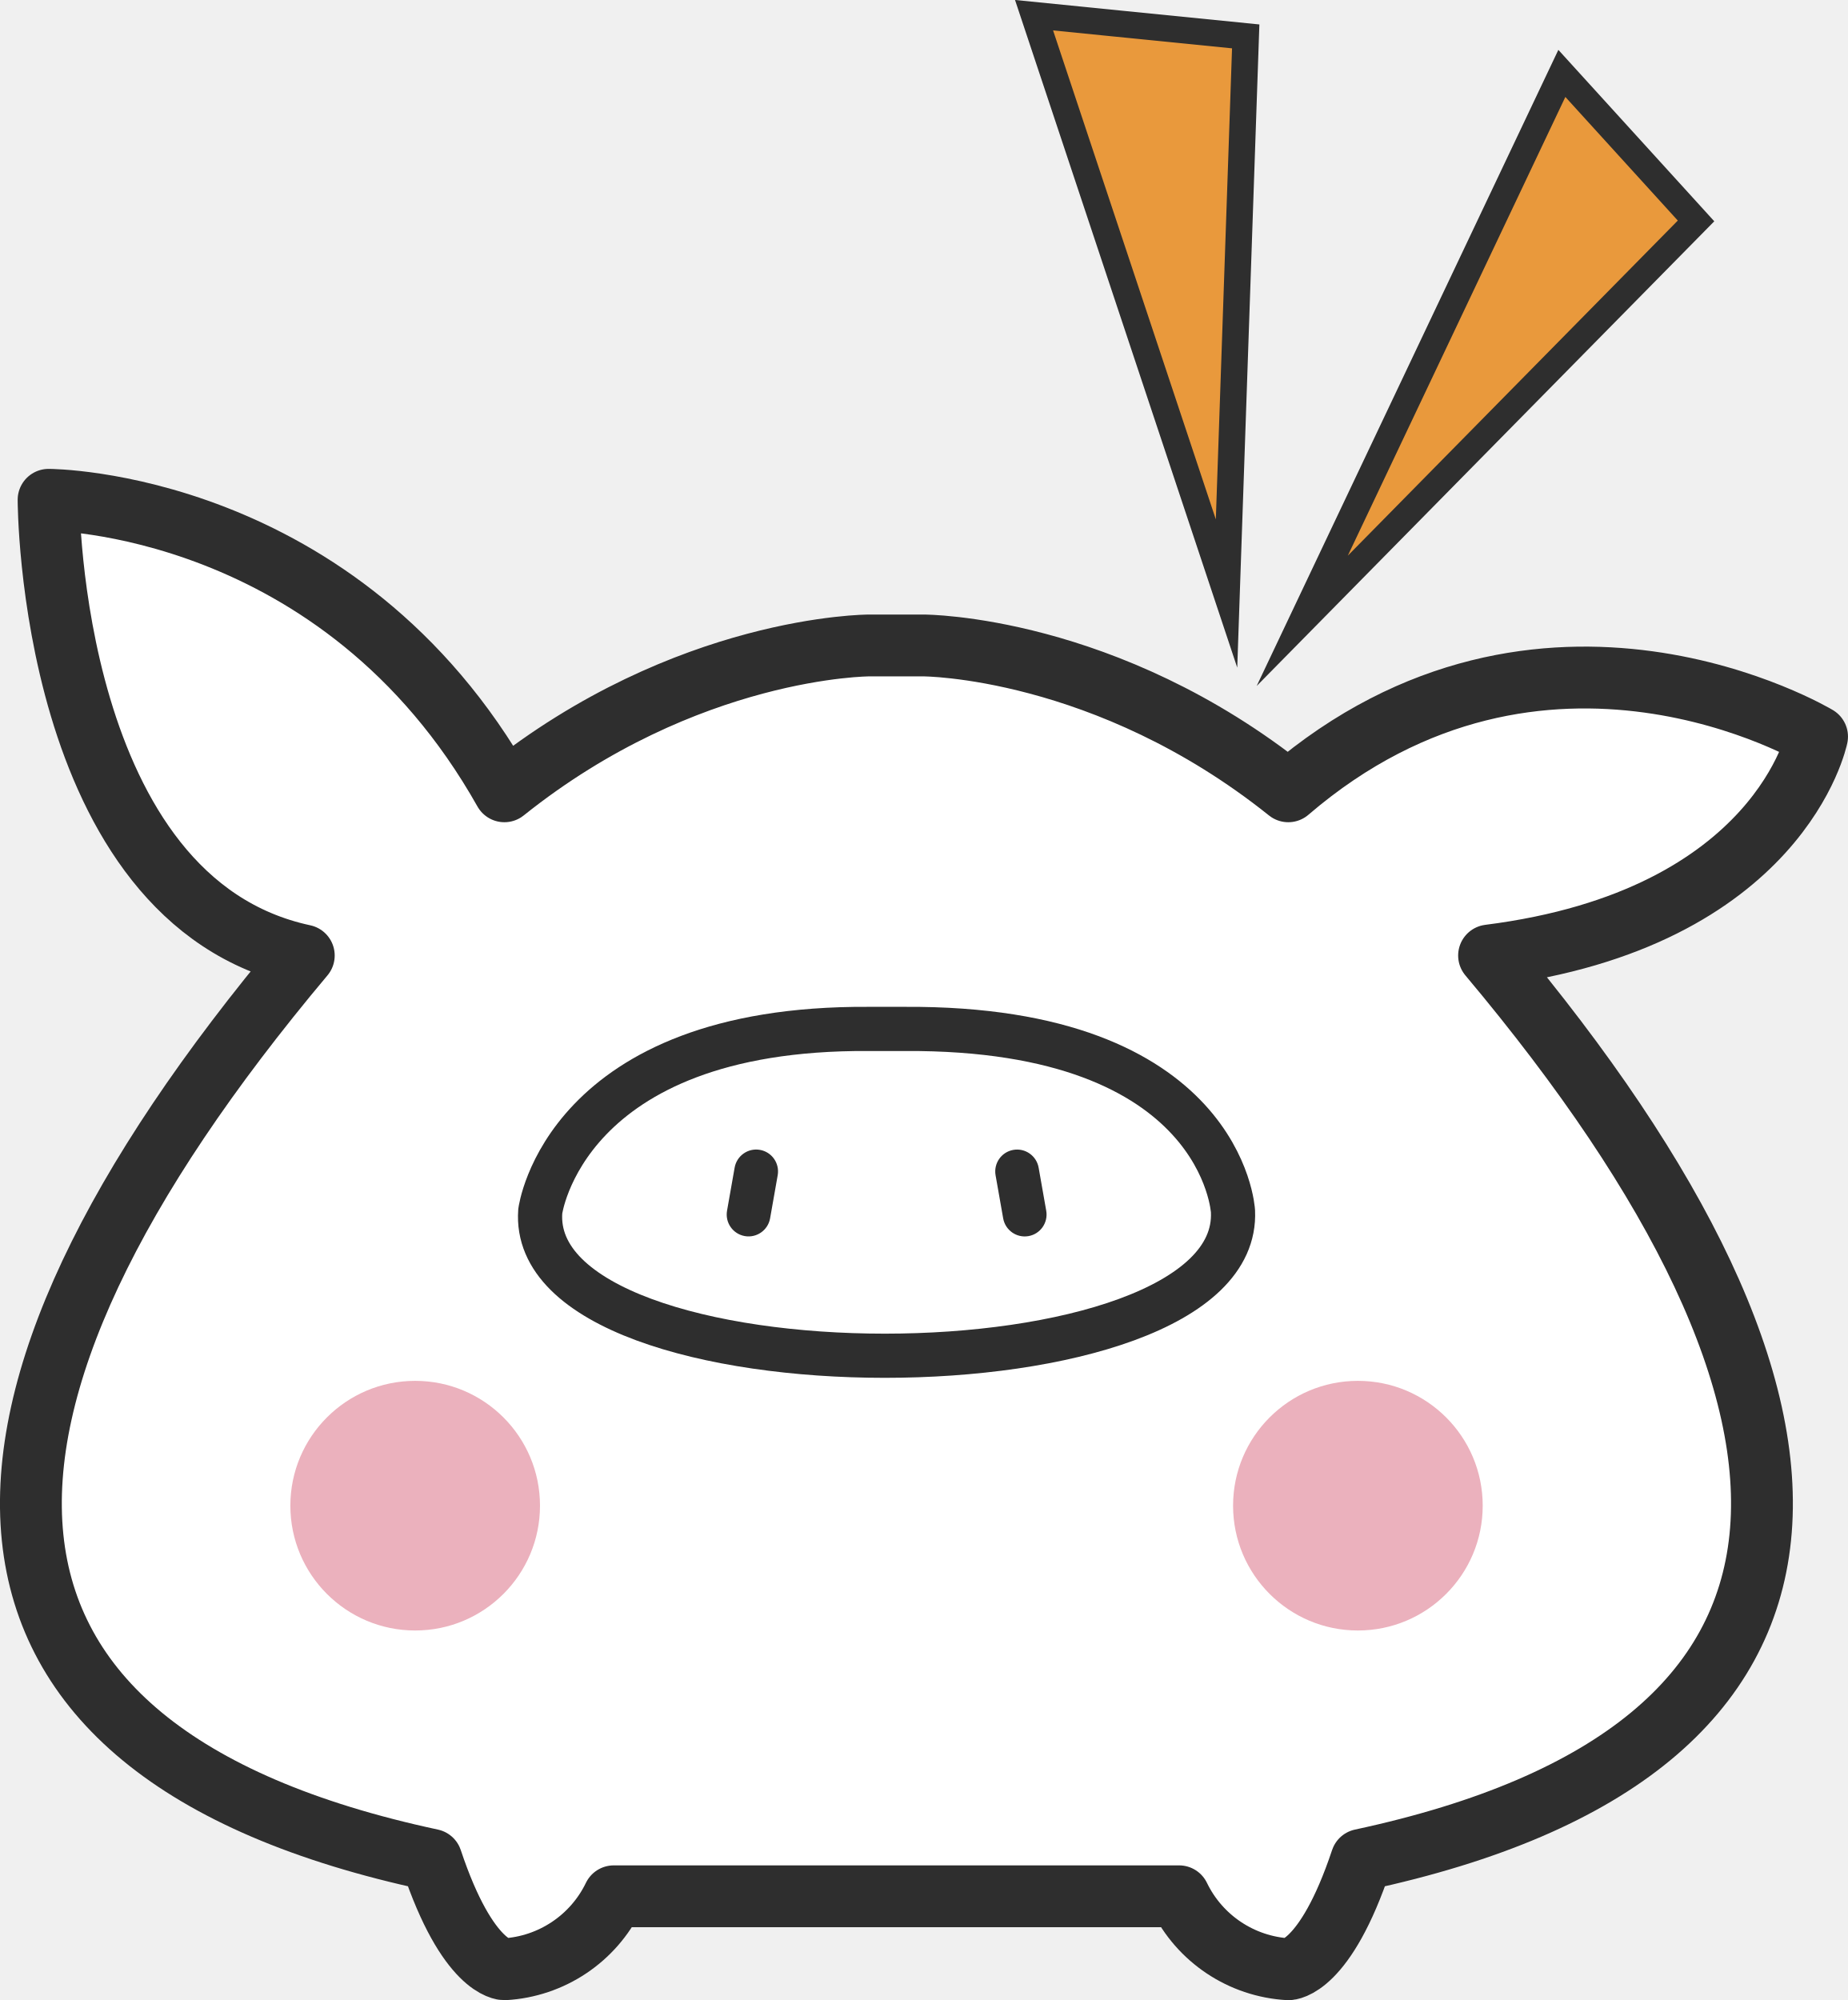
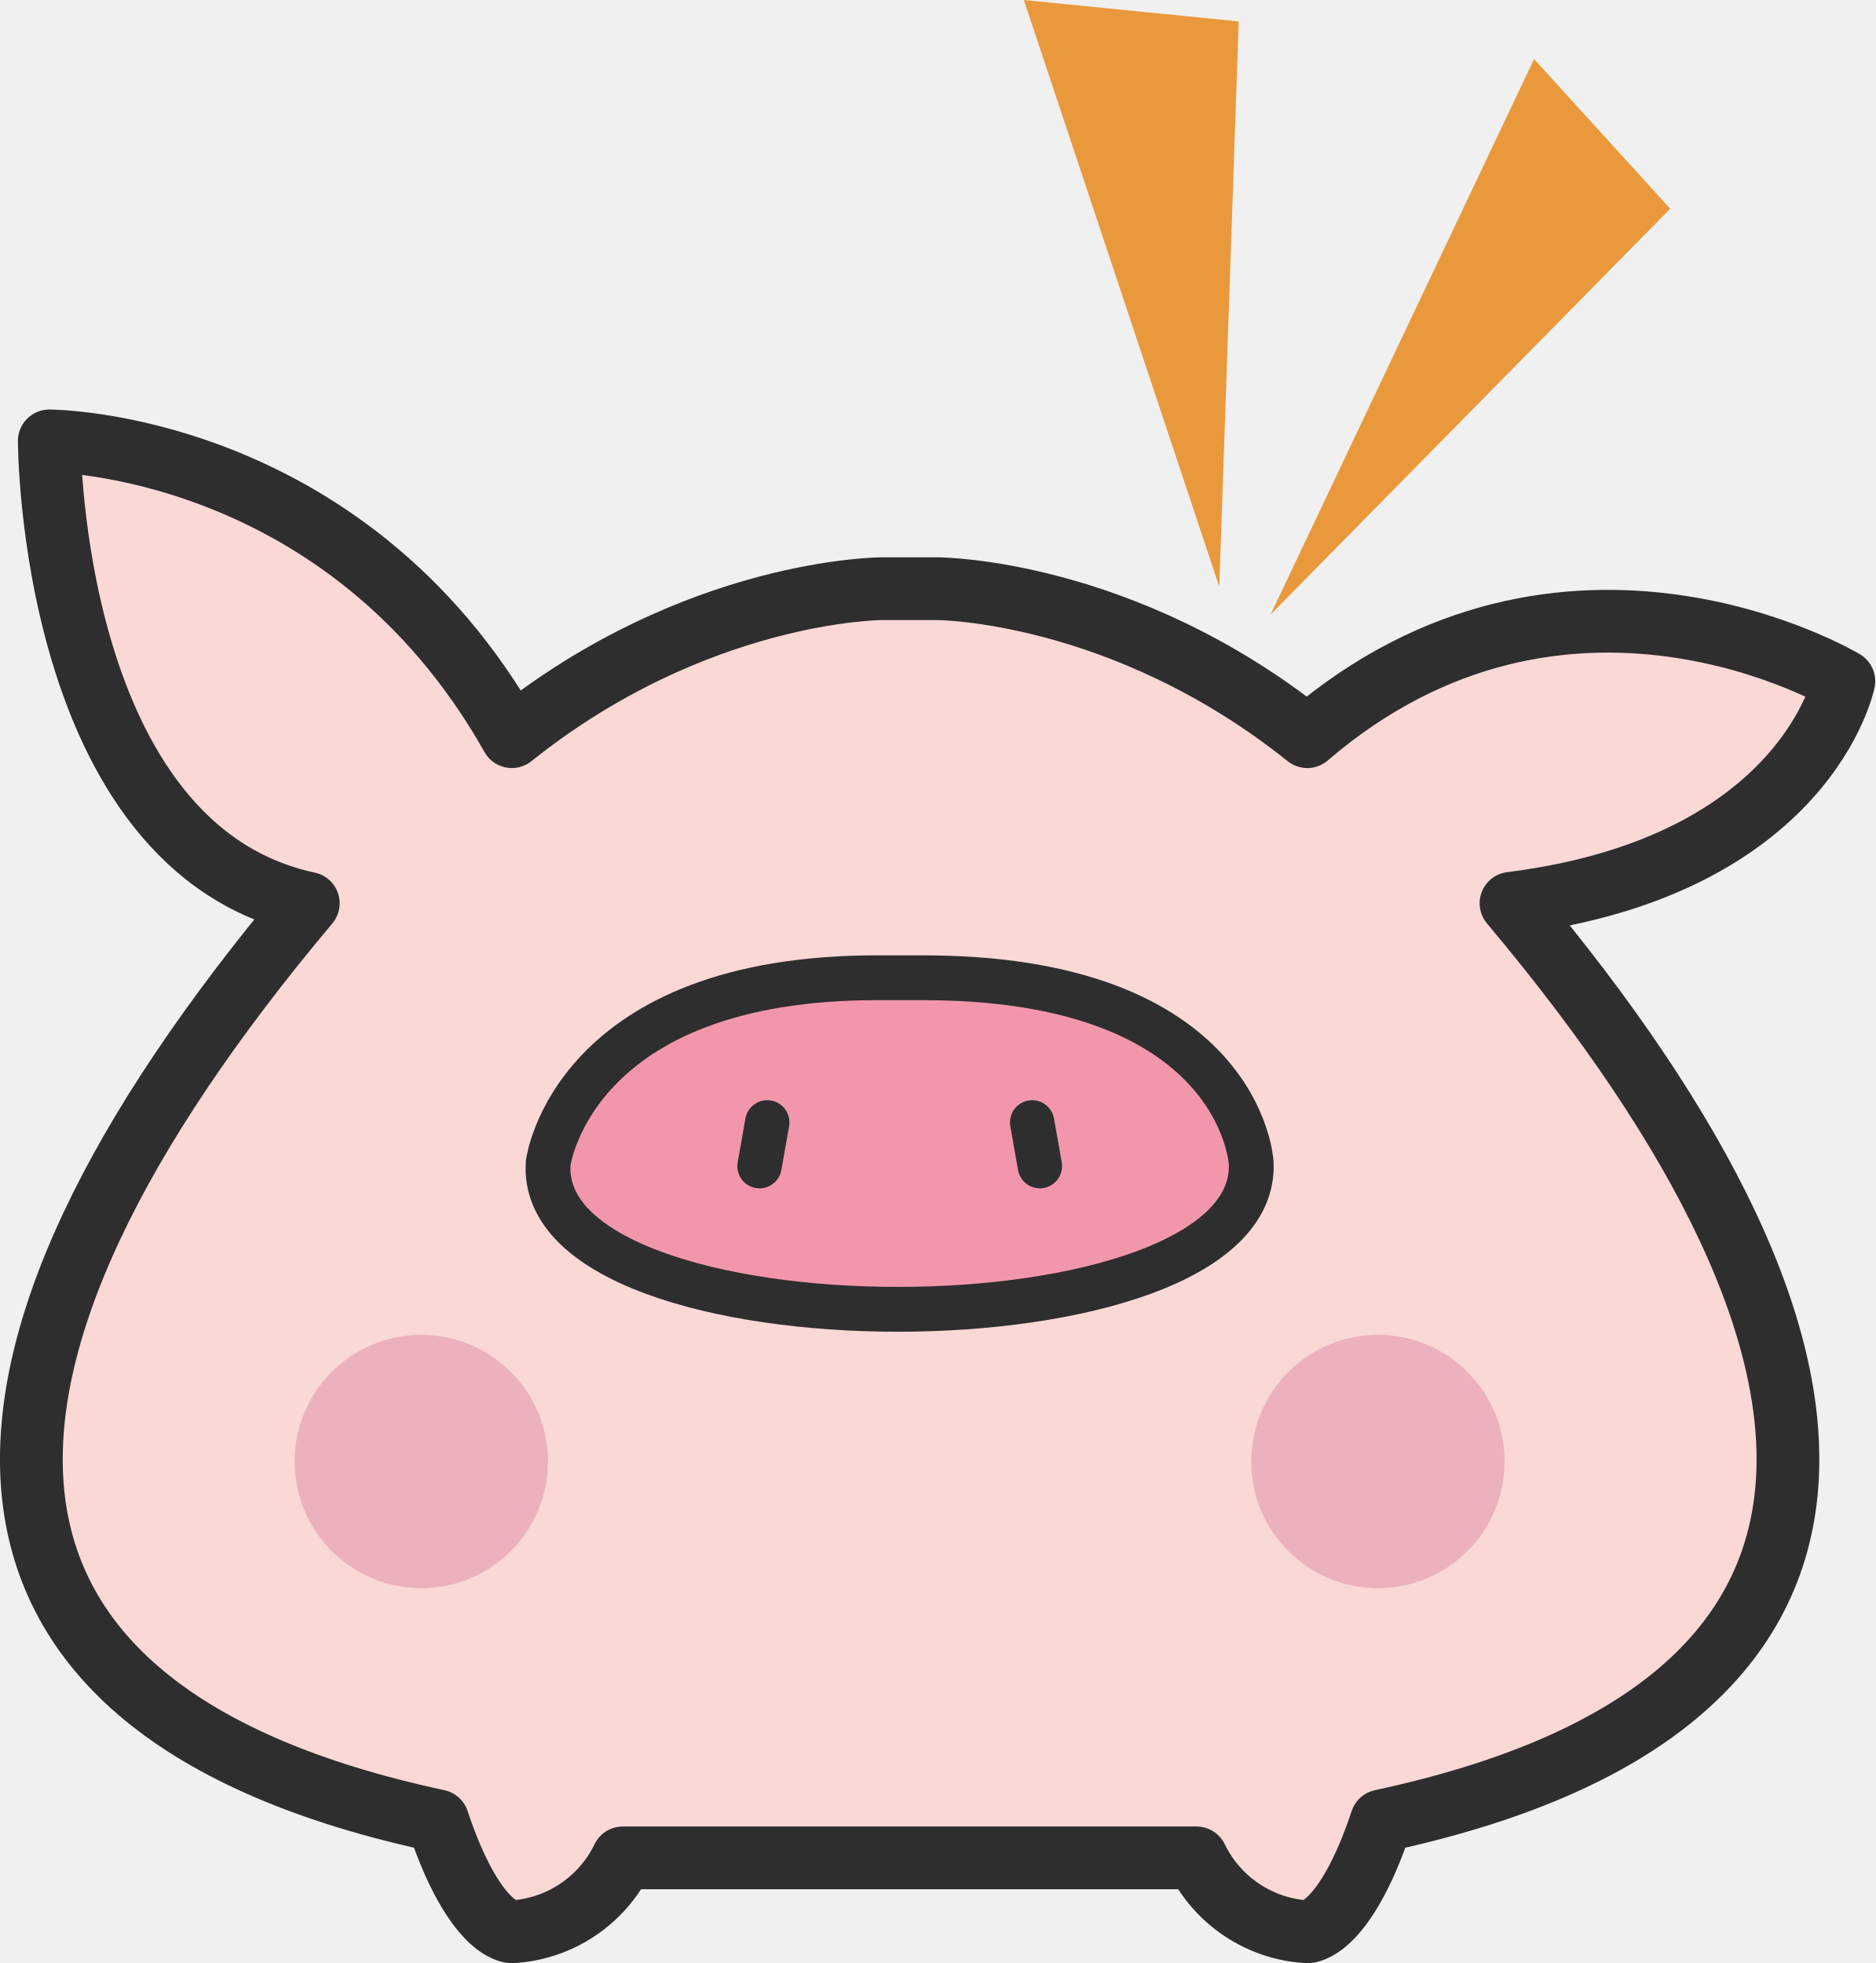
- <svg xmlns="http://www.w3.org/2000/svg" viewBox="0 0 209.2 226.41">
+ <svg xmlns="http://www.w3.org/2000/svg" viewBox="0 0 209.2 219.01">
  <defs>
-     <style>.cls-1,.cls-2{fill:#fff;stroke-linejoin:round;}.cls-1,.cls-2,.cls-5{stroke:#2e2e2e;}.cls-1{stroke-width:7px;}.cls-2{stroke-linecap:round;stroke-width:5px;}.cls-3{fill:#2e2e2e;}.cls-4{fill:#ebb1bd;}.cls-5{fill:#e9993c;stroke-miterlimit:10;stroke-width:3px;}</style>
+     <style>.cls-1{fill:#f9d8d6;stroke-width:7px;}.cls-1,.cls-2{stroke:#2e2e2e;stroke-linejoin:round;}.cls-2{fill:#f297ab;stroke-linecap:round;stroke-width:5px;}.cls-3{fill:#2e2e2e;}.cls-4{fill:#ebb1bd;}.cls-5{fill:#e9993c;}</style>
  </defs>
  <g id="レイヤー_2" data-name="レイヤー 2">
    <g id="_動物_表情パターン" data-name="【動物】表情パターン">
      <g id="体調良い時">
-         <path class="cls-1" d="M205.7,83.39s-31-18.58-59.86,6.19c-20.63-16.51-41.27-16.51-41.27-16.51h-6.2s-20.63,0-41.27,16.51c-18.58-33-51.6-33-51.6-33s0,45.4,28.89,51.59c-43.34,51.6-43.34,90,14.45,102.37,4.13,12.39,8.26,12.39,8.26,12.39a14.66,14.66,0,0,0,12.38-8.26h64a14.66,14.66,0,0,0,12.38,8.26s4.13,0,8.26-12.39c57.79-12.38,57.79-50.77,14.45-102.37C201.57,104,205.7,83.39,205.7,83.39Z" />
-         <path class="cls-2" d="M139.58,137.12s-1.1-20.85-37.15-20.64H98.31c-34.47-.21-37.15,20.64-37.15,20.64C59.57,158.93,140.61,158.93,139.58,137.12Z" />
-         <rect class="cls-3" x="80.21" y="132.58" width="9.91" height="4.95" rx="2.48" transform="translate(-62.62 195.47) rotate(-80)" />
-         <rect class="cls-3" x="113.1" y="130.1" width="4.95" height="9.91" rx="2.48" transform="translate(-21.7 22.12) rotate(-10)" />
-         <circle class="cls-4" cx="47" cy="170.45" r="14.13" />
-         <circle class="cls-4" cx="153.72" cy="170.45" r="14.13" />
-         <polygon class="cls-5" points="147.42 70.28 176.81 8.31 192 25.01 147.42 70.28" />
-         <polygon class="cls-5" points="138.85 67.19 141.02 4.12 117.06 1.72 138.85 67.19" />
+         <path class="cls-1" d="M205.7,76s-31-18.58-59.86,6.19c-20.63-16.51-41.27-16.51-41.27-16.51h-6.2s-20.63,0-41.27,16.51c-18.58-33-51.6-33-51.6-33s0,45.4,28.89,51.59c-43.34,51.6-43.34,90,14.45,102.37,4.13,12.38,8.26,12.38,8.26,12.38a14.66,14.66,0,0,0,12.38-8.25h64a14.66,14.66,0,0,0,12.38,8.25s4.13,0,8.26-12.38c57.79-12.38,57.79-50.77,14.45-102.37C201.57,96.63,205.7,76,205.7,76Z" />
+         <path class="cls-2" d="M139.58,129.73s-1.1-20.85-37.15-20.64H98.31c-34.47-.21-37.15,20.64-37.15,20.64C59.57,151.53,140.61,151.53,139.58,129.73Z" />
+         <rect class="cls-3" x="80.21" y="125.18" width="9.91" height="4.95" rx="2.48" transform="translate(-55.34 189.37) rotate(-80)" />
+         <rect class="cls-3" x="113.1" y="122.71" width="4.95" height="9.91" rx="2.48" transform="translate(-20.41 22.01) rotate(-10)" />
+         <circle class="cls-4" cx="47" cy="163.06" r="14.13" />
+         <circle class="cls-4" cx="153.72" cy="163.06" r="14.13" />
+         <polygon class="cls-5" points="141.75 68.56 171.14 6.59 186.33 23.29 141.75 68.56" />
+         <polygon class="cls-5" points="136.02 65.46 138.19 2.39 114.22 0 136.02 65.46" />
      </g>
    </g>
  </g>
</svg>
